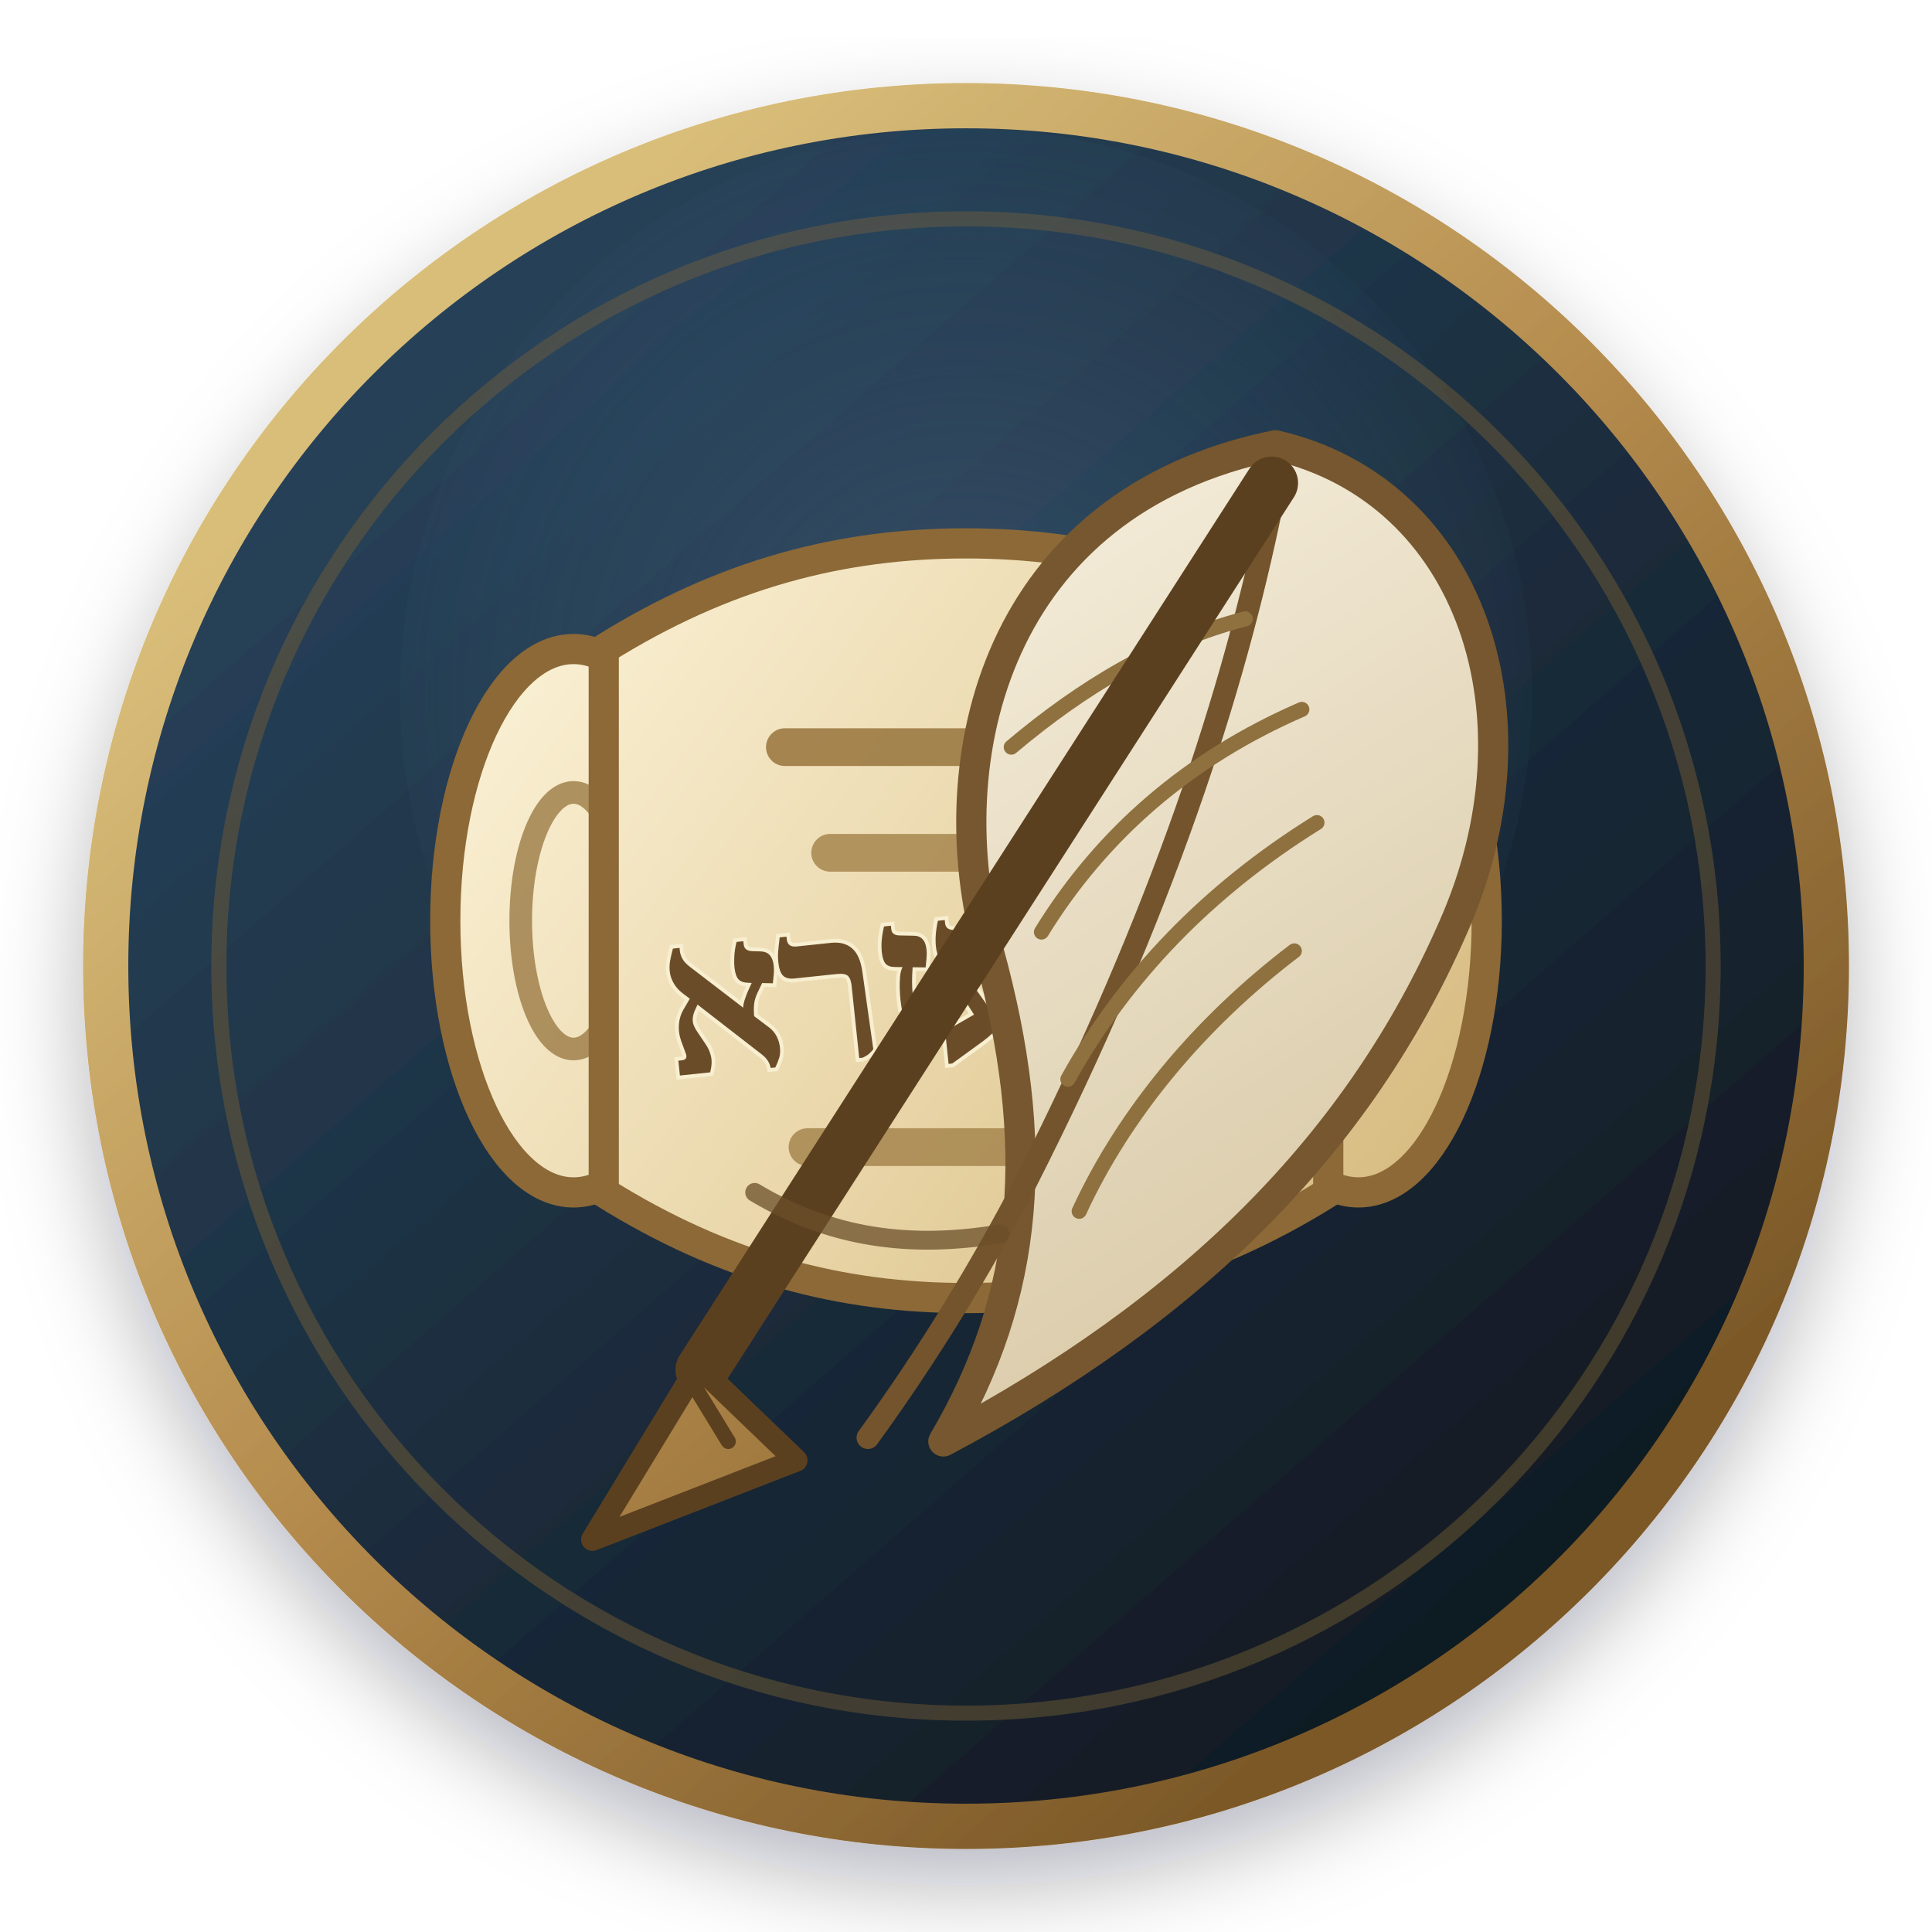
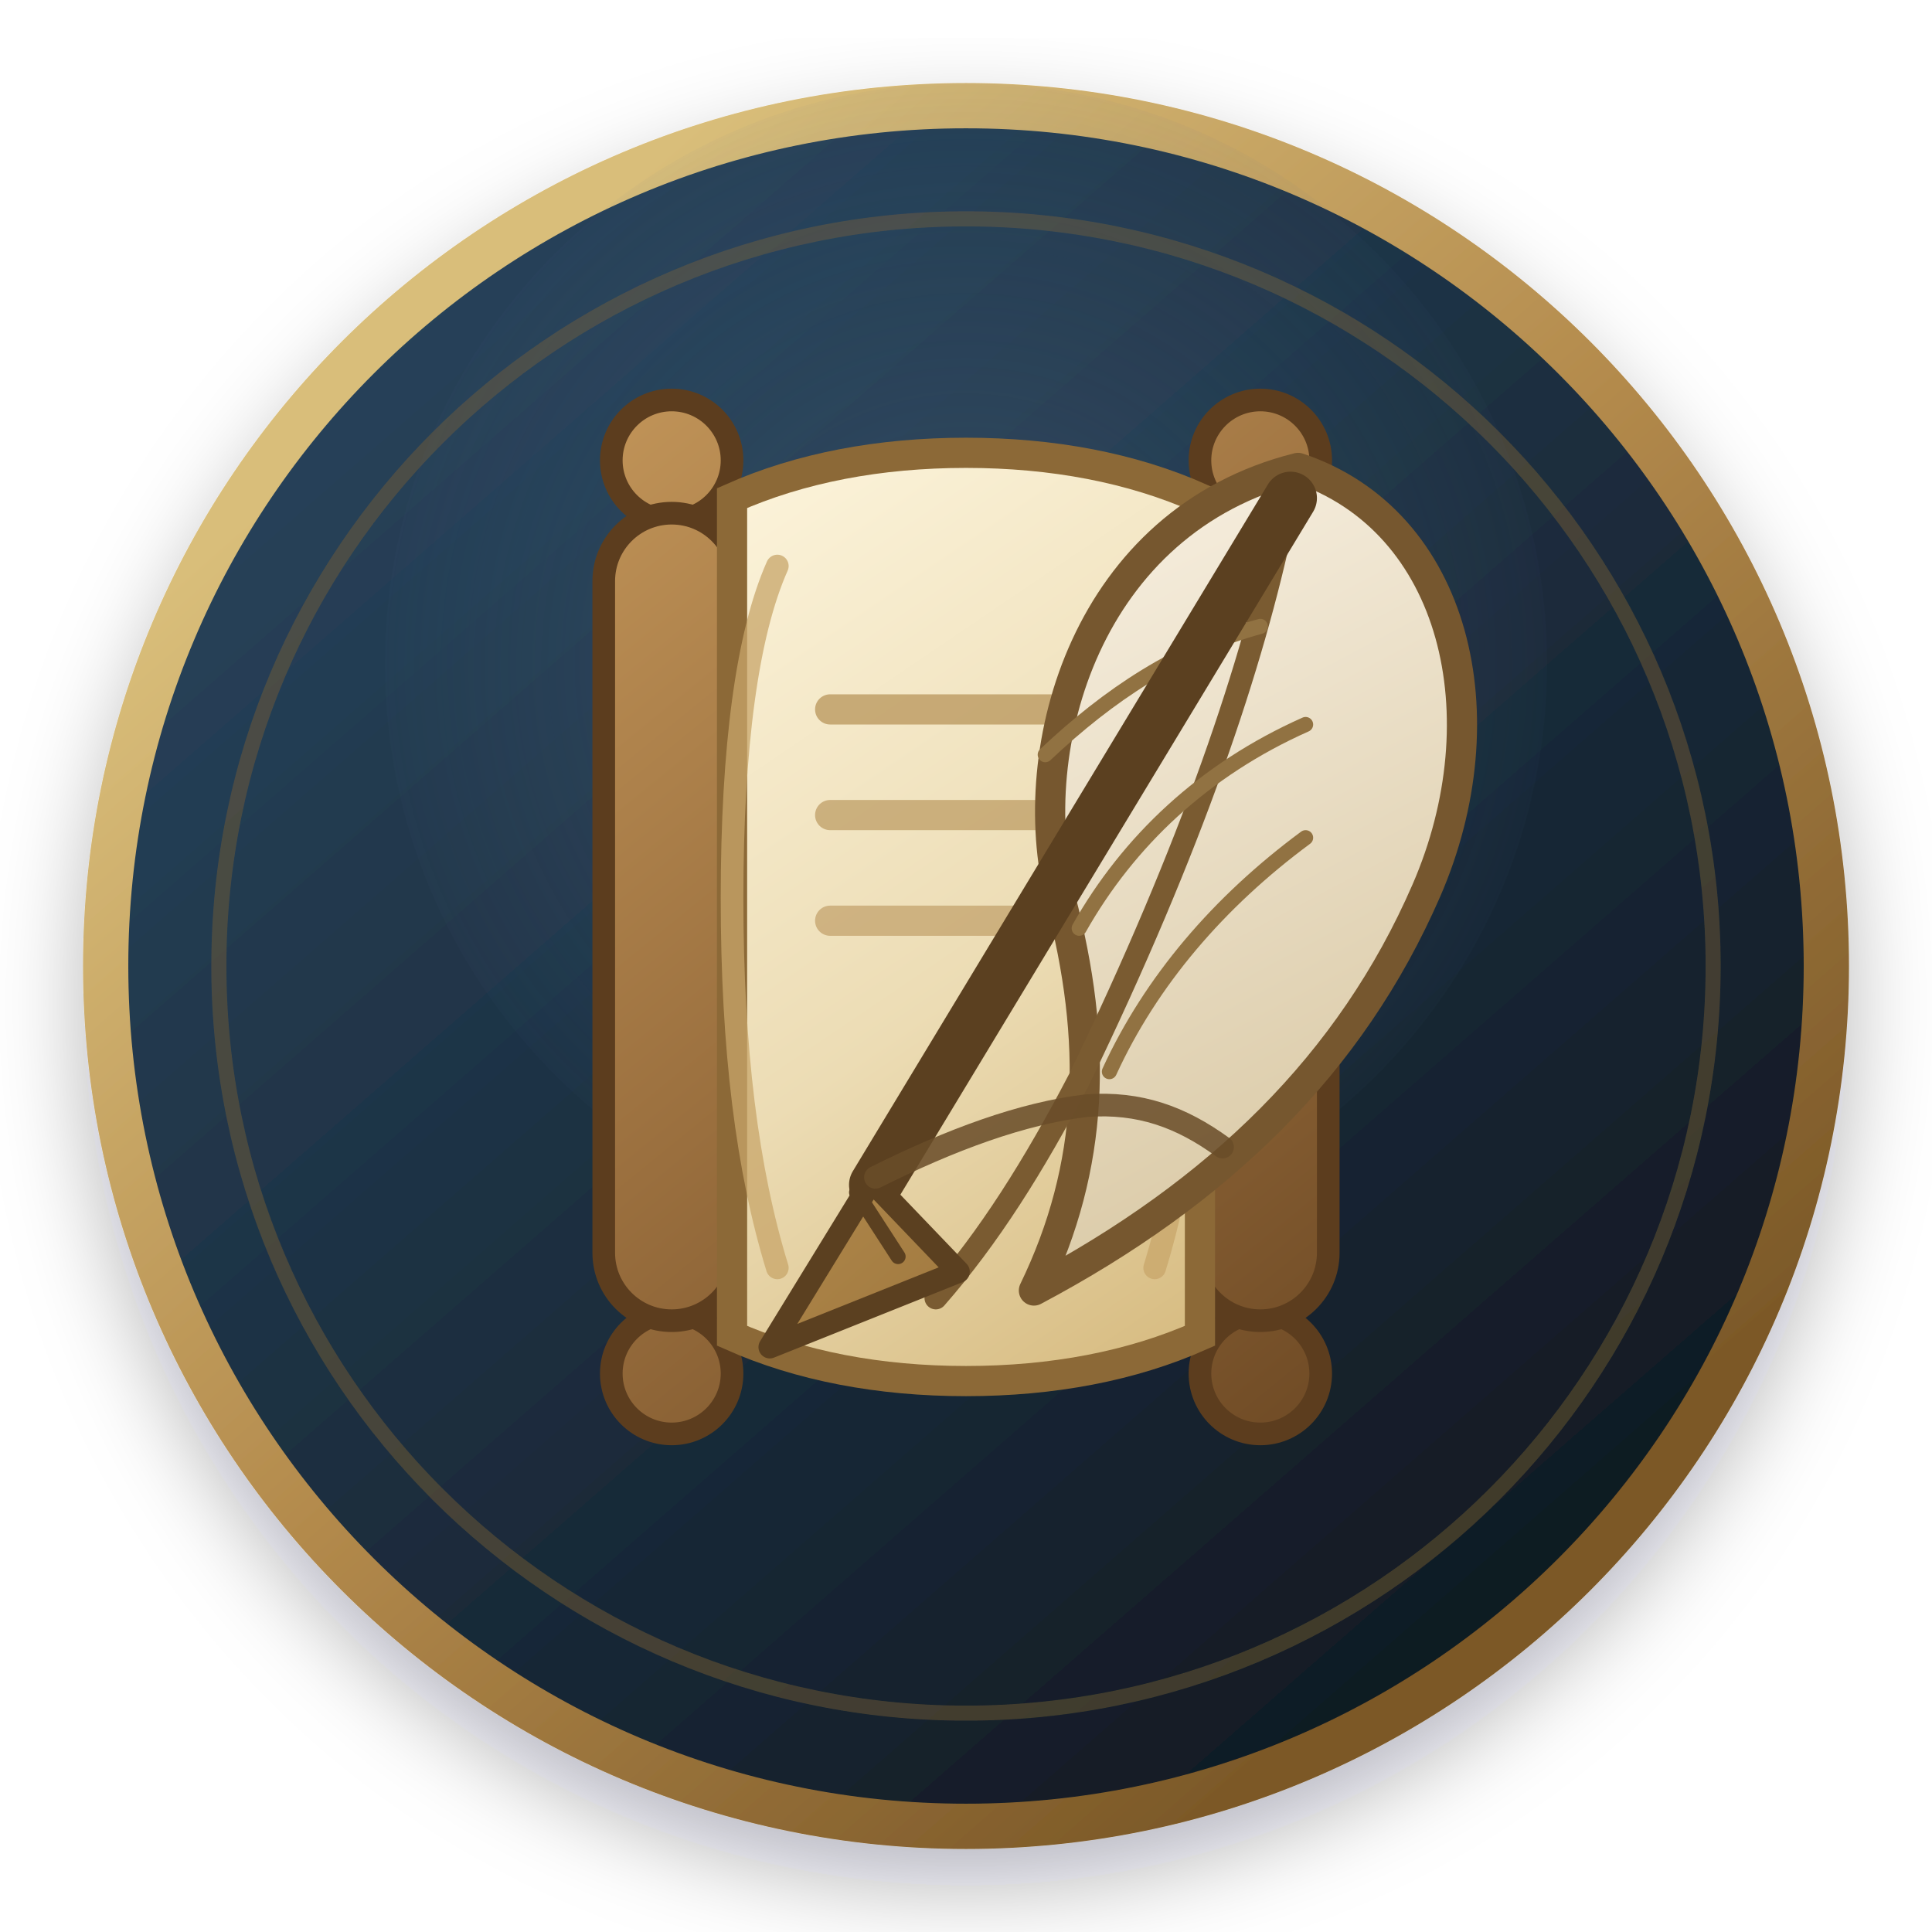
<svg xmlns="http://www.w3.org/2000/svg" viewBox="0 0 512 512" role="img" aria-labelledby="title desc">
  <defs>
    <linearGradient id="bg" x1="108" y1="84" x2="408" y2="428" gradientUnits="userSpaceOnUse">
      <stop offset="0" stop-color="#27425a" />
      <stop offset="1" stop-color="#101922" />
    </linearGradient>
-     <radialGradient id="glow" cx="0" cy="0" r="1" gradientTransform="translate(256 184) rotate(90) scale(170)" gradientUnits="userSpaceOnUse">
-       <stop offset="0" stop-color="#4b6b89" stop-opacity="0.45" />
+     <radialGradient id="glow" cx="0" cy="0" r="1" gradientTransform="translate(256 176) rotate(90) scale(172)" gradientUnits="userSpaceOnUse">
+       <stop offset="0" stop-color="#4b6b89" stop-opacity="0.38" />
      <stop offset="1" stop-color="#4b6b89" stop-opacity="0" />
    </radialGradient>
    <linearGradient id="bronze" x1="112" y1="96" x2="392" y2="416" gradientUnits="userSpaceOnUse">
      <stop offset="0" stop-color="#d9be7a" />
      <stop offset="0.5" stop-color="#b38a4c" />
      <stop offset="1" stop-color="#7c5928" />
    </linearGradient>
-     <linearGradient id="parchment" x1="136" y1="148" x2="388" y2="336" gradientUnits="userSpaceOnUse">
-       <stop offset="0" stop-color="#fbf2d7" />
-       <stop offset="0.5" stop-color="#ead7ab" />
+     <linearGradient id="parchment" x1="176" y1="126" x2="336" y2="362" gradientUnits="userSpaceOnUse">
+       <stop offset="0" stop-color="#fdf5dd" />
+       <stop offset="0.55" stop-color="#ecdcb4" />
      <stop offset="1" stop-color="#d4b77a" />
    </linearGradient>
-     <linearGradient id="feather" x1="238" y1="128" x2="386" y2="354" gradientUnits="userSpaceOnUse">
-       <stop offset="0" stop-color="#f7f0df" />
-       <stop offset="1" stop-color="#d6c6a2" />
+     <linearGradient id="wood" x1="148" y1="108" x2="366" y2="376" gradientUnits="userSpaceOnUse">
+       <stop offset="0" stop-color="#c29559" />
+       <stop offset="0.5" stop-color="#9a6f3e" />
+       <stop offset="1" stop-color="#6d4924" />
+     </linearGradient>
+     <linearGradient id="feather" x1="270" y1="116" x2="378" y2="320" gradientUnits="userSpaceOnUse">
+       <stop offset="0" stop-color="#faf3e6" />
+       <stop offset="1" stop-color="#d8c7a2" />
    </linearGradient>
    <filter id="shadow" x="-20%" y="-20%" width="140%" height="140%">
      <feDropShadow dx="0" dy="10" stdDeviation="12" flood-color="#091018" flood-opacity="0.28" />
    </filter>
  </defs>
  <g filter="url(#shadow)">
    <circle cx="256" cy="256" r="228" fill="url(#bg)" />
    <circle cx="256" cy="256" r="228" fill="none" stroke="url(#bronze)" stroke-width="12" />
    <circle cx="256" cy="256" r="198" fill="none" stroke="#7b6135" stroke-opacity="0.45" stroke-width="4" />
  </g>
-   <circle cx="256" cy="184" r="150" fill="url(#glow)" />
-   <ellipse cx="152" cy="244" rx="34" ry="72" fill="url(#parchment)" stroke="#8c6937" stroke-width="8" />
-   <ellipse cx="360" cy="244" rx="34" ry="72" fill="url(#parchment)" stroke="#8c6937" stroke-width="8" />
-   <ellipse cx="152" cy="244" rx="14" ry="34" fill="none" stroke="#9b7a45" stroke-width="6" opacity="0.8" />
-   <ellipse cx="360" cy="244" rx="14" ry="34" fill="none" stroke="#9b7a45" stroke-width="6" opacity="0.8" />
-   <path d="M160 172        C192 152 223 144 256 144        C289 144 320 152 352 172        L352 316        C320 336 289 344 256 344        C223 344 192 336 160 316        Z" fill="url(#parchment)" stroke="#8c6937" stroke-width="8" />
-   <path d="M208 198 H316" fill="none" stroke="#9c7a43" stroke-width="10" stroke-linecap="round" opacity="0.9" />
-   <path d="M220 226 H298" fill="none" stroke="#a3824b" stroke-width="10" stroke-linecap="round" opacity="0.82" />
-   <text x="228" y="280" text-anchor="middle" font-size="52" font-family="'Noto Serif Hebrew', 'Times New Roman', serif" font-weight="700" fill="#6a4d28" stroke="#f8eed0" stroke-width="2" paint-order="stroke fill" direction="rtl" unicode-bidi="bidi-override" transform="rotate(-6 228 280)">עזרא</text>
-   <path d="M214 304 H286" fill="none" stroke="#a3824b" stroke-width="10" stroke-linecap="round" opacity="0.82" />
-   <path d="M338 118        C390 130 410 190 385 246        C360 303 316 347 250 382        C273 343 276 303 262 252        C248 201 264 133 338 118        Z" fill="url(#feather)" stroke="#76572f" stroke-width="8" stroke-linejoin="round" />
-   <path d="M337 134 C327 183 308 242 272 313 C260 336 246 359 230 381" fill="none" stroke="#73542c" stroke-width="6" stroke-linecap="round" />
-   <path d="M330 164 C307 170 287 182 268 198" fill="none" stroke="#8f7140" stroke-width="4" stroke-linecap="round" />
-   <path d="M345 188 C315 201 292 221 276 247" fill="none" stroke="#8f7140" stroke-width="4" stroke-linecap="round" />
-   <path d="M349 218 C320 236 298 259 283 286" fill="none" stroke="#8f7140" stroke-width="4" stroke-linecap="round" />
-   <path d="M343 252 C318 271 298 295 286 321" fill="none" stroke="#8f7140" stroke-width="4" stroke-linecap="round" />
-   <path d="M337 128 L186 363" fill="none" stroke="#5b4020" stroke-width="14" stroke-linecap="round" />
-   <path d="M185 362 L157 408 L211 387 Z" fill="url(#bronze)" stroke="#5b4020" stroke-width="6" stroke-linejoin="round" />
-   <path d="M182 364 L193 382" fill="none" stroke="#5b4020" stroke-width="4" stroke-linecap="round" />
-   <path d="M200 316 C220 328 241 331 265 327" fill="none" stroke="#6b4f2a" stroke-width="5" stroke-linecap="round" opacity="0.75" />
+   <circle cx="256" cy="176" r="154" fill="url(#glow)" />
+   <g>
+     <circle cx="178" cy="122" r="16" fill="url(#wood)" stroke="#5c3d1e" stroke-width="6" />
+     <circle cx="334" cy="122" r="16" fill="url(#wood)" stroke="#5c3d1e" stroke-width="6" />
+     <circle cx="178" cy="364" r="16" fill="url(#wood)" stroke="#5c3d1e" stroke-width="6" />
+     <circle cx="334" cy="364" r="16" fill="url(#wood)" stroke="#5c3d1e" stroke-width="6" />
+     <rect x="160" y="136" width="36" height="214" rx="18" fill="url(#wood)" stroke="#5c3d1e" stroke-width="6" />
+     <rect x="316" y="136" width="36" height="214" rx="18" fill="url(#wood)" stroke="#5c3d1e" stroke-width="6" />
+     <path d="M194 132          C212 124 233 120 256 120          C279 120 300 124 318 132          L318 354          C300 362 279 366 256 366          C233 366 212 362 194 354          Z" fill="url(#parchment)" stroke="#8c6937" stroke-width="8" />
+     <path d="M206 150 C198 168 194 198 194 238 C194 278 198 310 206 336" fill="none" stroke="#c8a66a" stroke-width="6" stroke-linecap="round" opacity="0.75" />
+     <path d="M306 150 C314 168 318 198 318 238 C318 278 314 310 306 336" fill="none" stroke="#c8a66a" stroke-width="6" stroke-linecap="round" opacity="0.75" />
+     <path d="M220 188 H292" fill="none" stroke="#b69156" stroke-width="8" stroke-linecap="round" opacity="0.72" />
+     <path d="M220 216 H286" fill="none" stroke="#b69156" stroke-width="8" stroke-linecap="round" opacity="0.64" />
+     <path d="M220 244 H278" fill="none" stroke="#b69156" stroke-width="8" stroke-linecap="round" opacity="0.58" />
+   </g>
+   <g>
+     <path d="M344 124          C386 138 398 190 378 236          C358 282 323 316 274 342          C290 309 291 276 281 238          C271 198 288 138 344 124          Z" fill="url(#feather)" stroke="#76572f" stroke-width="8" stroke-linejoin="round" />
+     <path d="M340 138 C332 176 316 224 286 286 C274 309 262 328 248 344" fill="none" stroke="#7a5b31" stroke-width="6" stroke-linecap="round" />
+     <path d="M334 166 C312 172 294 184 277 200" fill="none" stroke="#917242" stroke-width="4" stroke-linecap="round" />
+     <path d="M346 192 C319 204 299 223 286 246" fill="none" stroke="#917242" stroke-width="4" stroke-linecap="round" />
+     <path d="M346 222 C323 239 305 260 294 284" fill="none" stroke="#917242" stroke-width="4" stroke-linecap="round" />
+     <path d="M342 132 L232 314" fill="none" stroke="#5b4020" stroke-width="14" stroke-linecap="round" />
+     <path d="M231 313 L204 357 L254 337 Z" fill="url(#bronze)" stroke="#5b4020" stroke-width="6" stroke-linejoin="round" />
+     <path d="M227 316 L238 333" fill="none" stroke="#5b4020" stroke-width="4" stroke-linecap="round" />
+     <path d="M232 312 C252 302 271 295 288 293 C302 292 313 296 324 304" fill="none" stroke="#6a4d28" stroke-width="6" stroke-linecap="round" opacity="0.86" />
+   </g>
</svg>
